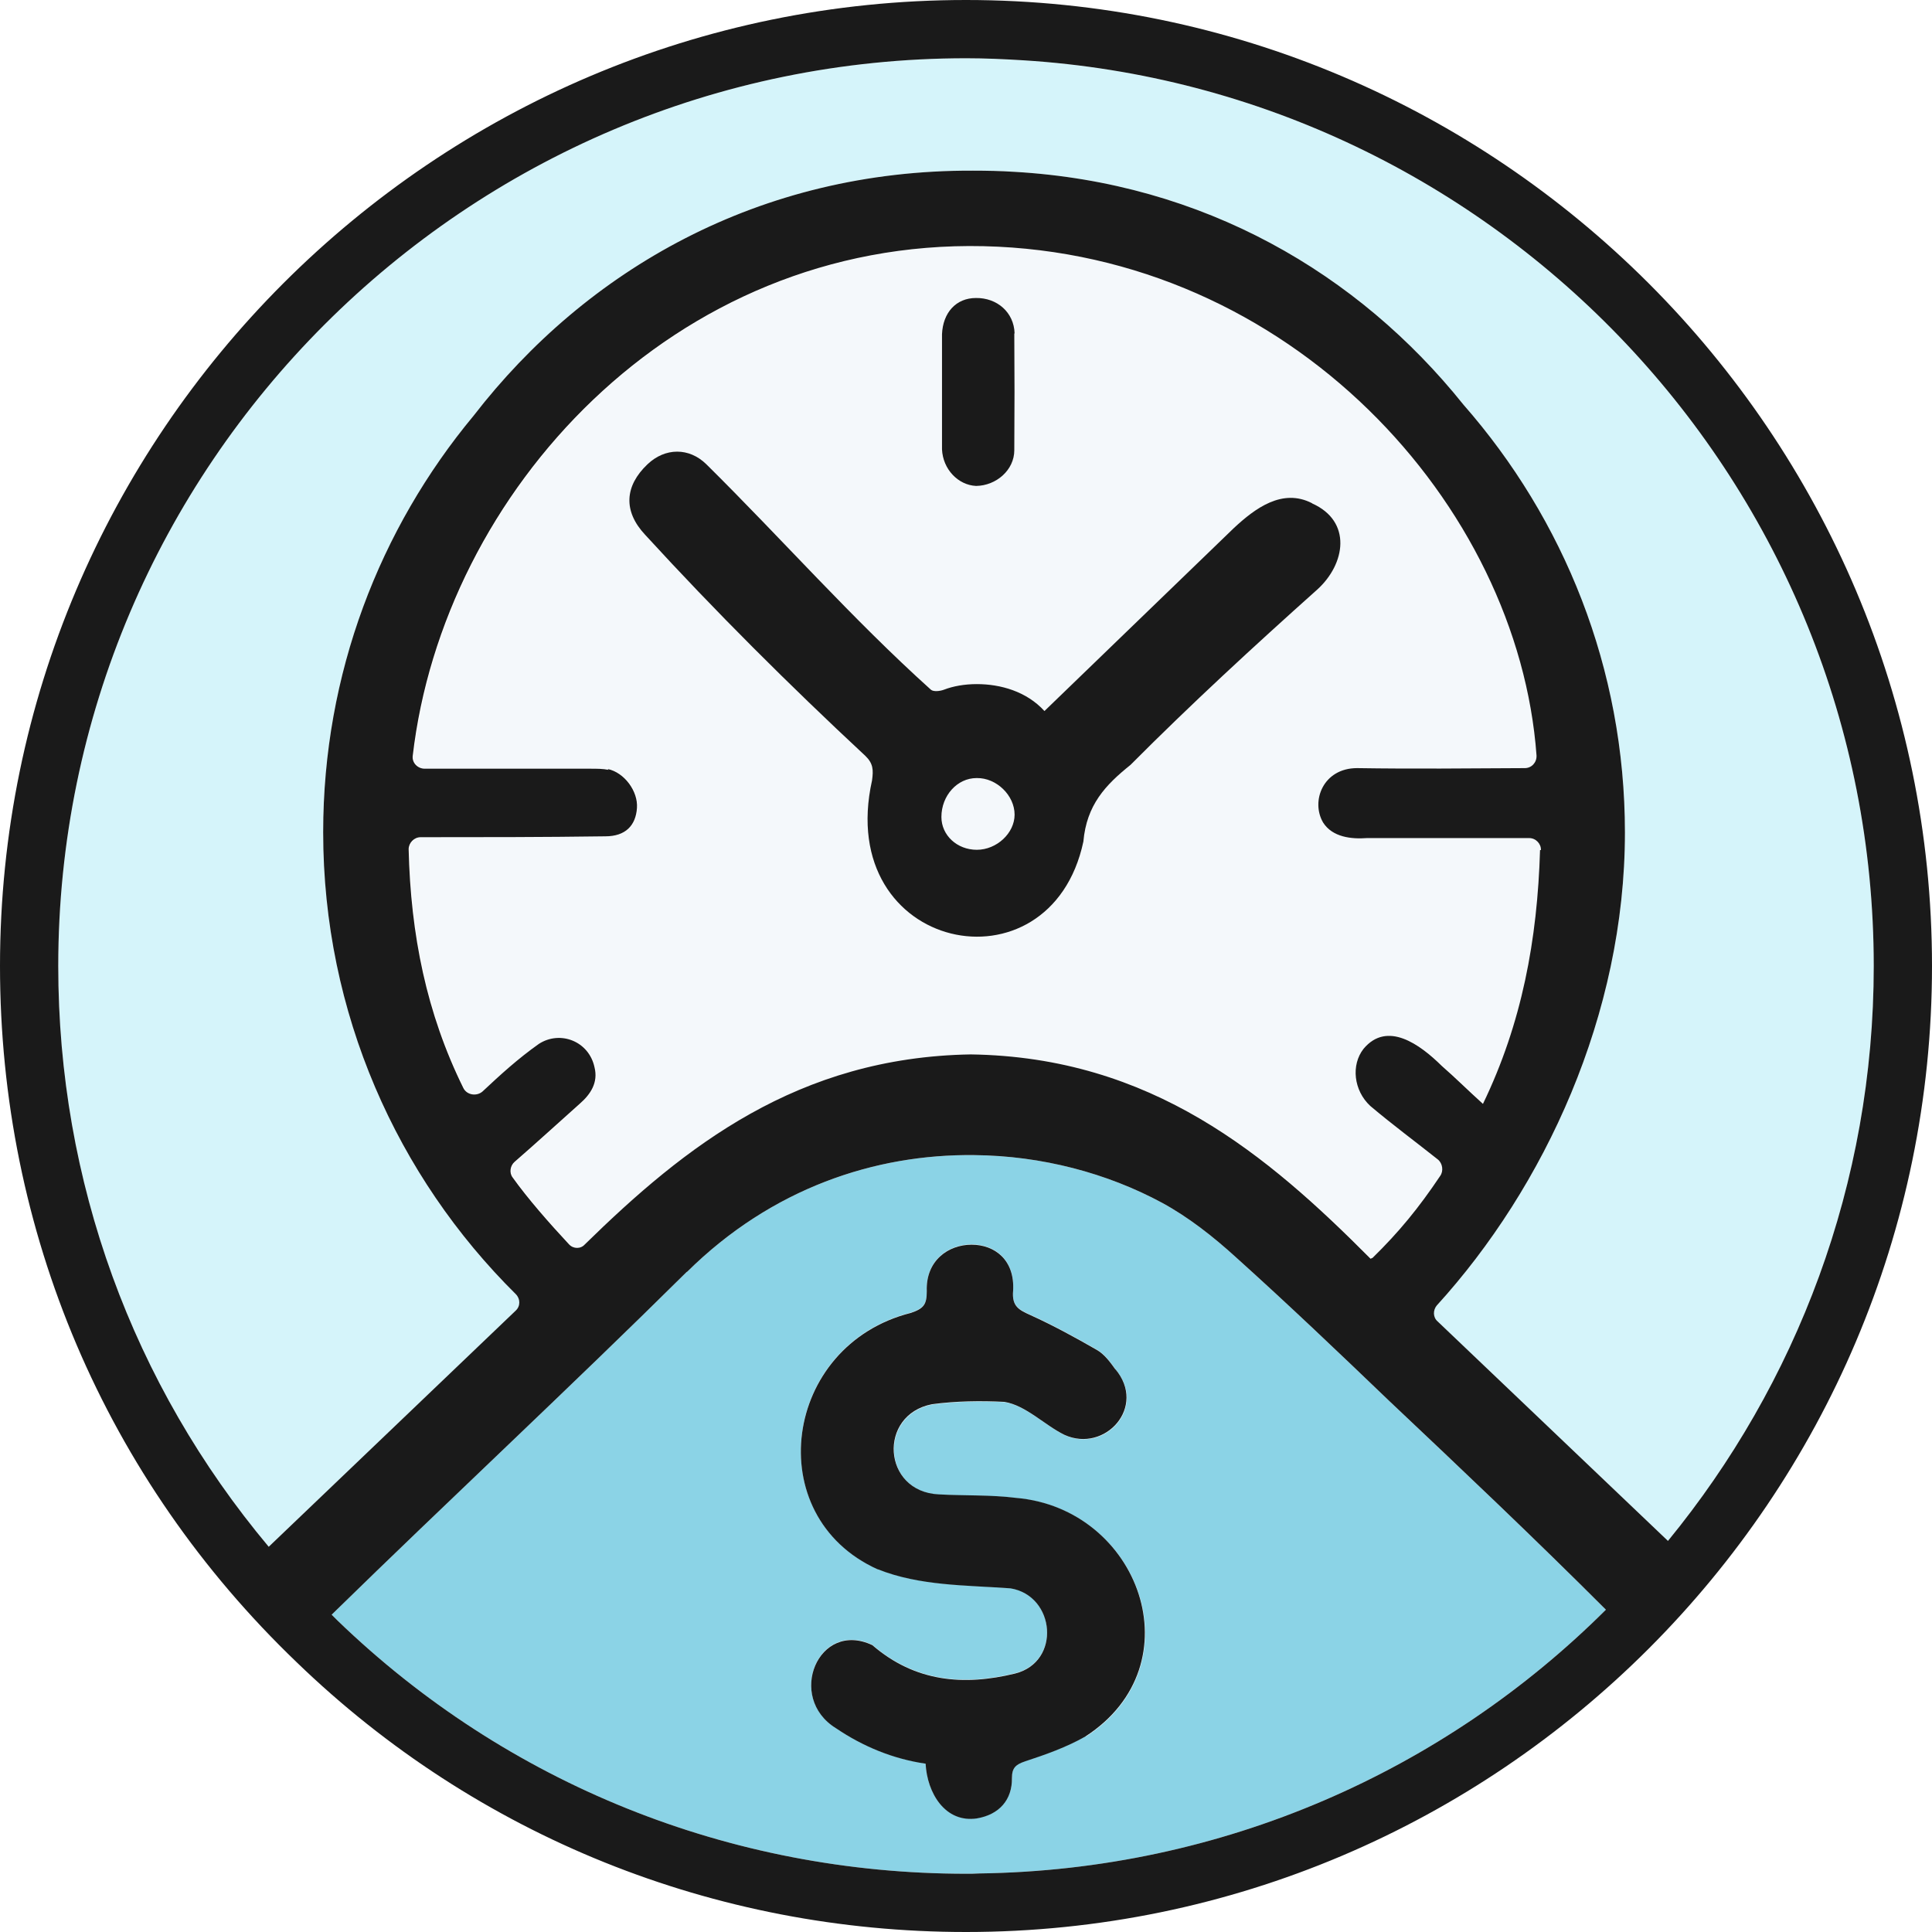
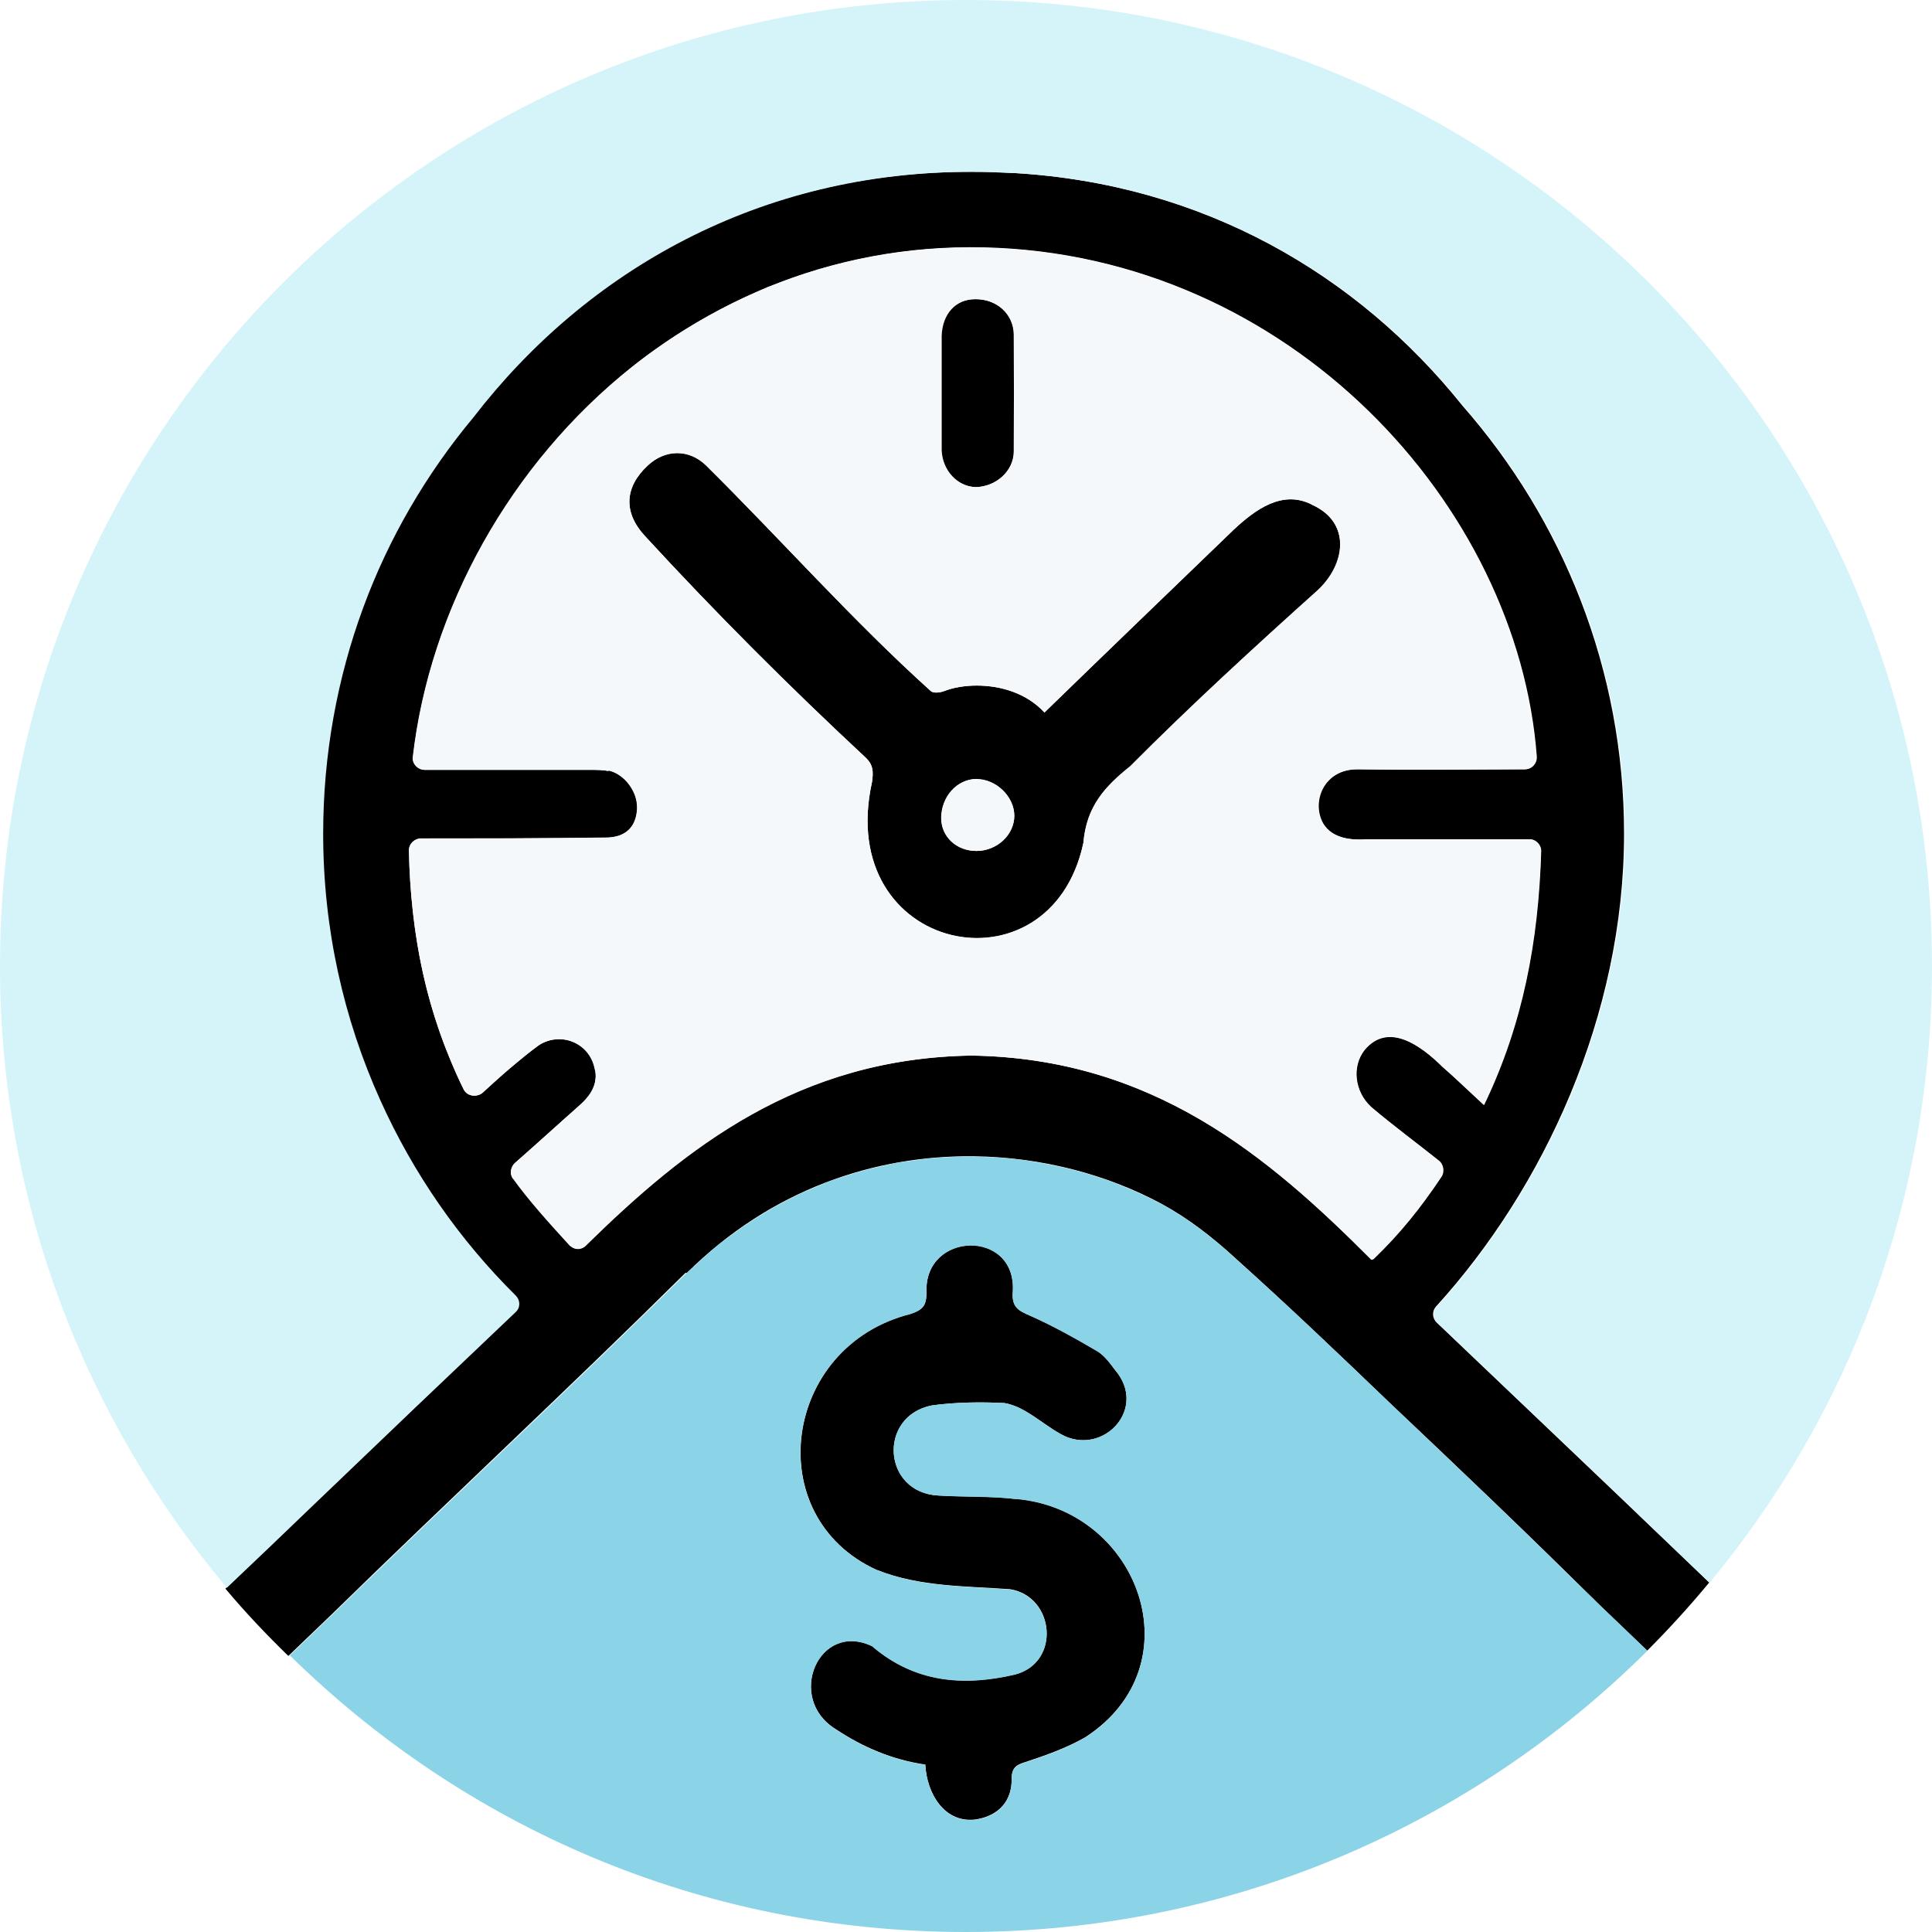
<svg xmlns="http://www.w3.org/2000/svg" id="b" viewBox="0 0 66 66">
  <defs>
-     <style>.f{fill:#d5f4fa;}.f,.g,.h,.i{stroke-width:0px;}.g{fill:#1a1a1a;}.h{fill:#f4f8fb;}.i{fill:#8bd3e6;}</style>
+     <style>.f{fill:#d5f4fa;}.f,.g,.h,.i{stroke-width:0px;}.g{fill:#f4f8fb;}.h{fill:#000;}.i{fill:#8bd3e6;}</style>
  </defs>
  <g id="c">
    <g id="d">
-       <path class="i" d="M47.46,47.86c-1.73-1.66-3.46-3.31-5.25-4.92-.77-.7-1.61-1.36-2.51-1.85-1.87-1.01-4.11-1.61-6.42-1.63-3.38-.04-6.92,1.13-9.81,3.99h-.01c-4.05,4.01-8.09,7.76-12.13,11.71l.2.2c5.78,5.58,13.41,8.65,21.48,8.65.15,0,.28,0,.43-.01,8.35-.11,15.91-3.52,21.42-9.01-2.42-2.42-4.9-4.77-7.39-7.12ZM37.08,59.31c-.65.37-1.36.62-2.06.85-.33.11-.45.23-.45.57.01.74-.43,1.25-1.2,1.38-1.09.16-1.7-.88-1.75-1.87-1.1-.16-2.13-.58-3.06-1.21-1.71-1.05-.6-3.71,1.24-2.84,1.46,1.26,3.12,1.4,4.88.97,1.58-.4,1.37-2.66-.16-2.91-1.52-.11-3.1-.08-4.53-.65h-.01c-4.03-1.82-3.23-7.66,1.14-8.76.44-.15.54-.29.54-.74-.04-1.05.74-1.59,1.53-1.59s1.48.52,1.42,1.57c-.05.54.2.66.6.84.77.35,1.52.76,2.25,1.18.27.15.47.43.65.68,1.09,1.29-.35,2.87-1.73,2.25-.68-.33-1.32-1.01-2.06-1.13-.81-.04-1.65-.03-2.47.08-1.86.36-1.7,2.99.23,3.08.88.05,1.77.01,2.64.12,4.21.36,6.17,5.69,2.37,8.15Z" />
-       <path class="h" d="M33.37,26.58c.66-.01,1.29.58,1.29,1.25,0,.62-.6,1.2-1.29,1.2s-1.21-.49-1.21-1.12c0-.73.53-1.33,1.2-1.34h.01Z" />
-       <path class="h" d="M52.24,28.63c.23,0,.41.2.4.41-.09,3.06-.62,5.91-1.95,8.67-.51-.47-.94-.89-1.41-1.3-.74-.73-1.86-1.55-2.67-.58-.44.56-.35,1.42.23,1.95.77.65,1.53,1.21,2.31,1.83.16.13.2.39.08.56-.73,1.09-1.41,1.93-2.31,2.8l-.07.03c-3.52-3.54-7.47-6.88-13.66-6.98-5.91.09-9.77,3.14-13.18,6.49-.15.16-.4.16-.54,0-.66-.72-1.41-1.55-1.93-2.29-.12-.16-.08-.4.07-.53.76-.66,1.49-1.33,2.22-1.98.37-.33.64-.73.51-1.25-.19-.89-1.17-1.26-1.9-.8-.72.52-1.3,1.05-1.93,1.63-.2.17-.53.12-.65-.12-1.26-2.55-1.81-5.24-1.87-8.16,0-.21.19-.41.41-.41,2.13,0,4.19,0,6.31-.03.69,0,1.04-.37,1.08-.97.04-.57-.43-1.21-1-1.33l.03.03c-.2-.04-.41-.04-.62-.04h-5.66c-.24,0-.44-.2-.41-.44,1.04-8.98,8.89-17.65,19.5-17.41,10.47.24,18.26,8.84,18.89,17.4.01.24-.17.43-.4.43-1.91.01-3.83.03-5.73,0-1.16,0-1.58,1.13-1.16,1.86.32.51.96.57,1.5.53h5.54ZM45,20.13c.97-.88,1.18-2.33-.17-2.94-1.01-.52-1.94.17-2.67.85-2.15,2.07-4.31,4.15-6.47,6.25-.61-.66-1.5-.92-2.31-.92-.41,0-.81.07-1.12.19-.13.05-.36.08-.45,0-2.68-2.42-5.09-5.14-7.67-7.7-.58-.58-1.41-.57-2.01,0-.78.73-.84,1.59-.08,2.41,2.41,2.62,4.92,5.13,7.52,7.55.27.25.28.48.23.84-1.3,5.86,6.09,7.39,7.22,2.09.11-1.25.74-1.93,1.61-2.62,2.06-2.07,4.21-4.05,6.38-5.99ZM34.65,15.38c.01-1.33.01-2.66,0-3.99-.01-.72-.6-1.22-1.32-1.21-.68,0-1.13.49-1.16,1.24v3.93c.03.68.54,1.22,1.16,1.25h.01c.68-.01,1.3-.54,1.3-1.22Z" />
-       <path class="f" d="M34.95,2.06c-.65-.04-1.3-.07-1.95-.07C15.91,1.99,1.99,15.91,1.99,33c0,7.36,2.54,14.29,7.19,19.84l8.44-8.07c.16-.15.16-.4,0-.56-4.05-4.01-6.58-9.6-6.58-15.78,0-5.41,1.93-10.37,5.14-14.23,3.85-4.98,9.76-8.4,17.06-8.37.47,0,.94.01,1.41.04,6.47.37,11.75,3.47,15.34,7.95,3.43,3.91,5.52,9.01,5.52,14.62,0,6.22-2.75,12.12-6.43,16.16-.13.16-.13.4.03.54l7.87,7.5c4.39-5.36,7.03-12.19,7.03-19.64,0-16.44-12.87-29.93-29.05-30.94Z" />
+       <path class="h" d="M34.71,51.21c-.88-.11-1.77-.07-2.64-.12-1.93-.09-2.09-2.72-.23-3.08.82-.11,1.66-.12,2.47-.08.74.12,1.38.8,2.06,1.13,1.38.62,2.82-.96,1.73-2.25-.19-.25-.39-.53-.65-.68-.73-.43-1.48-.84-2.25-1.18-.4-.17-.65-.29-.6-.84.12-2.14-3.03-2.05-2.95.03,0,.45-.11.6-.54.74-4.37,1.1-5.17,6.94-1.14,8.76h.01c1.44.57,3.02.54,4.53.65,1.52.25,1.74,2.5.16,2.91-1.76.41-3.42.28-4.88-.97-1.83-.86-2.95,1.79-1.24,2.84.93.62,1.95,1.05,3.06,1.21.05,1,.67,2.03,1.75,1.87.77-.13,1.21-.64,1.2-1.38,0-.35.12-.47.45-.57.7-.23,1.41-.48,2.06-.85,3.8-2.46,1.85-7.79-2.37-8.15Z" />
+       <path class="h" d="M33.32,16.64h.01c.68-.01,1.3-.54,1.3-1.22.01-1.33.01-2.66,0-3.99-.01-.72-.6-1.22-1.32-1.21-.68,0-1.13.49-1.16,1.24v3.93c.03.68.54,1.22,1.16,1.25Z" />
+       <path class="h" d="M44.82,17.24c-1.01-.52-1.94.17-2.67.85-2.15,2.07-4.31,4.15-6.47,6.25-.61-.66-1.5-.92-2.31-.92-.41,0-.81.07-1.12.19-.13.05-.36.08-.45,0-2.68-2.42-5.09-5.14-7.67-7.7-.58-.58-1.41-.57-2.01,0-.78.73-.84,1.59-.08,2.41,2.41,2.62,4.92,5.13,7.52,7.55.27.25.28.48.23.84-1.3,5.86,6.09,7.39,7.22,2.09.11-1.25.74-1.93,1.61-2.62,2.06-2.07,4.21-4.05,6.38-5.99.97-.88,1.18-2.33-.17-2.94ZM33.36,29.07c-.68,0-1.21-.49-1.21-1.12,0-.73.53-1.33,1.2-1.34h.01c.66,0,1.29.6,1.29,1.26,0,.62-.6,1.2-1.29,1.2Z" />
+       <path class="h" d="M23.45,43.49h.01c2.88-2.86,6.43-4.03,9.81-3.99,2.31.03,4.55.62,6.42,1.63.9.49,1.74,1.14,2.51,1.85,1.79,1.61,3.52,3.26,5.25,4.92,2.41,2.28,4.82,4.57,7.17,6.91l1.65,1.58c.74-.74,1.45-1.52,2.12-2.33l-3.18-3.04h0s-6.13-5.84-6.13-5.84c-.16-.15-.16-.39-.03-.54,3.68-4.04,6.43-9.94,6.43-16.16,0-5.61-2.09-10.71-5.52-14.62-3.59-4.48-8.86-7.58-15.34-7.95-.47-.03-.94-.04-1.41-.04-7.31-.03-13.21,3.39-17.06,8.37-3.22,3.87-5.14,8.82-5.14,14.23,0,6.18,2.53,11.76,6.58,15.78.16.16.16.41,0,.56l-8.44,8.07h0s-1.45,1.39-1.45,1.39c.67.8,1.39,1.56,2.15,2.3l1.46-1.4c4.03-3.94,8.06-7.68,12.11-11.69ZM17.52,40.26c-.12-.16-.08-.4.07-.53.76-.66,1.49-1.33,2.22-1.98.37-.33.64-.73.51-1.25-.19-.89-1.17-1.26-1.9-.8-.72.52-1.3,1.05-1.93,1.63-.2.17-.53.12-.65-.12-1.26-2.55-1.81-5.24-1.87-8.16,0-.21.19-.41.41-.41,2.13,0,4.19,0,6.31-.03.69,0,1.04-.37,1.08-.97.04-.57-.43-1.21-1-1.33l.03.03c-.2-.04-.41-.04-.62-.04h-5.66c-.24,0-.44-.2-.41-.44,1.04-8.98,8.89-17.65,19.5-17.41,10.47.24,18.26,8.84,18.89,17.4.01.24-.17.43-.4.43-1.91.01-3.83.03-5.73,0-1.16,0-1.58,1.13-1.16,1.86.32.51.96.57,1.5.53h5.54c.23,0,.41.2.4.41-.09,3.06-.62,5.91-1.95,8.67-.51-.47-.94-.89-1.41-1.3-.74-.73-1.86-1.55-2.67-.58-.44.56-.35,1.42.23,1.95.77.65,1.53,1.21,2.31,1.83.16.13.2.39.08.56-.73,1.09-1.41,1.93-2.31,2.8l-.07.03c-3.52-3.54-7.47-6.88-13.66-6.98-5.91.09-9.77,3.14-13.18,6.49-.15.16-.4.16-.54,0-.66-.72-1.41-1.55-1.93-2.29Z" />
    </g>
    <g id="e">
-       <path class="g" d="M33,0c18.19,0,33,14.81,33,33s-14.81,33-33,33c-8.59,0-16.71-3.27-22.86-9.21C3.6,50.52,0,42.06,0,33,0,14.81,14.81,0,33,0ZM56.98,52.64c4.39-5.36,7.03-12.19,7.03-19.64,0-16.44-12.87-29.93-29.05-30.94-.65-.04-1.3-.07-1.95-.07C15.91,1.99,1.99,15.91,1.99,33c0,7.36,2.54,14.29,7.19,19.84l8.44-8.07c.16-.15.16-.4,0-.56-4.05-4.01-6.58-9.6-6.58-15.78,0-5.41,1.93-10.37,5.14-14.23,3.85-4.98,9.76-8.4,17.06-8.37.47,0,.94.01,1.41.04,6.47.37,11.75,3.47,15.34,7.95,3.43,3.91,5.52,9.01,5.52,14.62,0,6.22-2.75,12.12-6.43,16.16-.13.16-.13.4.03.54l7.87,7.5ZM52.64,29.04c.01-.21-.17-.41-.4-.41h-5.54c-.54.04-1.18-.03-1.5-.53-.43-.73,0-1.86,1.16-1.86,1.9.03,3.81.01,5.73,0,.23,0,.41-.19.4-.43-.62-8.56-8.41-17.16-18.89-17.4-10.61-.24-18.46,8.43-19.5,17.41-.03.24.17.44.41.44h5.66c.21,0,.43,0,.62.04l-.03-.03c.57.12,1.04.76,1,1.33-.04.6-.39.97-1.08.97-2.13.03-4.19.03-6.31.03-.23,0-.41.2-.41.41.07,2.92.61,5.61,1.87,8.16.12.24.45.29.65.12.62-.58,1.21-1.12,1.93-1.63.73-.47,1.71-.09,1.9.8.13.52-.13.92-.51,1.25-.73.65-1.46,1.32-2.22,1.98-.15.13-.19.37-.07.53.52.73,1.26,1.57,1.93,2.29.15.16.4.16.54,0,3.42-3.35,7.27-6.39,13.18-6.49,6.19.09,10.14,3.44,13.66,6.98l.07-.03c.9-.88,1.58-1.71,2.31-2.8.12-.17.08-.43-.08-.56-.78-.62-1.54-1.18-2.31-1.83-.57-.53-.66-1.4-.23-1.95.81-.97,1.93-.15,2.67.58.47.41.9.84,1.41,1.3,1.33-2.75,1.86-5.61,1.95-8.67ZM54.85,54.98c-2.42-2.42-4.9-4.77-7.39-7.12-1.73-1.66-3.46-3.31-5.25-4.92-.77-.7-1.61-1.36-2.51-1.85-1.87-1.01-4.11-1.61-6.42-1.63-3.38-.04-6.92,1.13-9.81,3.99h-.01c-4.05,4.01-8.09,7.76-12.13,11.71l.2.2c5.78,5.58,13.41,8.65,21.48,8.65.15,0,.28,0,.43-.01,8.35-.11,15.91-3.52,21.42-9.01Z" />
-       <path class="g" d="M44.83,17.2c1.36.61,1.14,2.06.17,2.94-2.17,1.94-4.32,3.92-6.38,5.99-.86.69-1.5,1.37-1.61,2.62-1.13,5.3-8.52,3.77-7.22-2.09.05-.36.04-.58-.23-.84-2.6-2.42-5.12-4.93-7.52-7.55-.76-.81-.7-1.67.08-2.41.6-.57,1.42-.58,2.01,0,2.58,2.55,4.98,5.28,7.67,7.7.09.08.32.05.45,0,.31-.12.7-.19,1.12-.19.81,0,1.7.25,2.31.92,2.17-2.1,4.32-4.17,6.47-6.25.73-.68,1.66-1.37,2.67-.85ZM34.66,27.83c0-.66-.62-1.26-1.29-1.25h-.01c-.66,0-1.2.6-1.2,1.33,0,.62.53,1.12,1.21,1.12s1.29-.57,1.29-1.2Z" />
-       <path class="g" d="M38.1,46.77c1.09,1.29-.35,2.87-1.73,2.25-.68-.33-1.32-1.01-2.06-1.13-.81-.04-1.65-.03-2.47.08-1.86.36-1.7,2.99.23,3.08.88.05,1.77.01,2.64.12,4.21.36,6.17,5.69,2.37,8.15-.65.37-1.36.62-2.06.85-.33.11-.45.23-.45.57.01.74-.43,1.25-1.2,1.38-1.09.16-1.7-.88-1.75-1.87-1.1-.16-2.13-.58-3.06-1.21-1.71-1.05-.6-3.71,1.24-2.84,1.46,1.26,3.12,1.4,4.88.97,1.58-.4,1.37-2.66-.16-2.91-1.52-.11-3.1-.08-4.53-.65h-.01c-4.03-1.82-3.23-7.66,1.14-8.76.44-.15.54-.29.54-.74-.04-1.05.74-1.59,1.53-1.59s1.48.52,1.42,1.57c-.05.54.2.66.6.84.77.35,1.52.76,2.25,1.18.27.15.47.43.65.68Z" />
-       <path class="g" d="M34.65,11.39c.01,1.33.01,2.66,0,3.99,0,.68-.62,1.21-1.3,1.22h-.01c-.61-.03-1.13-.57-1.16-1.25v-3.93c.03-.74.48-1.24,1.16-1.24.72-.01,1.3.49,1.32,1.21Z" />
+       <path class="g" d="M33.36,26.63c.67-.02,1.29.58,1.29,1.24s-.59,1.2-1.29,1.2-1.2-.49-1.2-1.12c0-.73.53-1.32,1.19-1.34v.02Z" />
+       <path class="f" d="M10.42,51.69l-.02.02-1.22,1.17-1.43,1.36C2.92,48.5,0,41.09,0,33,0,14.77,14.77,0,33,0s33,14.77,33,33c0,8.01-2.85,15.35-7.6,21.07l-2.46-2.36h0s-.02-.03-.02-.03l-.55-.52-.14-.14-6.13-5.83c-.08-.08-.12-.18-.12-.28s.03-.19.1-.27c3.67-4.03,6.43-9.93,6.43-16.15h0c0-5.62-2.09-10.72-5.52-14.63-3.59-4.48-8.86-7.57-15.34-7.95h-.12c-.42-.02-.86-.04-1.28-.04-7.31-.02-13.22,3.39-17.07,8.38-1.61,1.93-2.9,4.13-3.78,6.53s-1.36,5-1.36,7.7h0c0,3.25.7,6.33,1.95,9.1,1.13,2.51,2.7,4.77,4.63,6.68.16.16.16.41,0,.56l-3.48,3.31-3.72,3.56Z" />
+       <path class="i" d="M29.98,53.64c1.43.58,3.01.55,4.53.66,1.52.25,1.74,2.5.16,2.91-1.76.41-3.42.28-4.88-.97-1.83-.87-2.95,1.79-1.24,2.84.93.62,1.96,1.05,3.06,1.21.05,1,.67,2.03,1.75,1.87.78-.13,1.21-.63,1.2-1.38,0-.34.12-.46.45-.57.71-.23,1.41-.48,2.06-.85,3.8-2.46,1.85-7.79-2.36-8.15-.88-.1-1.77-.06-2.65-.12-1.92-.09-2.08-2.72-.22-3.08.82-.11,1.66-.12,2.47-.08.74.12,1.38.8,2.06,1.13,1.38.62,2.82-.96,1.73-2.25-.19-.25-.39-.53-.66-.67-.73-.43-1.47-.84-2.24-1.19-.4-.17-.65-.29-.6-.83.12-2.14-3.03-2.05-2.95.02,0,.45-.11.6-.54.75-4.38,1.1-5.17,6.93-1.15,8.75h.02ZM54.63,54.81l1.65,1.58c-5.97,5.94-14.2,9.61-23.28,9.61s-17.15-3.61-23.1-9.45l1.44-1.38c.78-.76,1.57-1.52,2.35-2.27.54-.52,1.08-1.04,1.62-1.55.01-.02.03-.04.05-.05,1.59-1.52,3.17-3.03,4.76-4.56.11-.11.22-.22.33-.32,1-.97,2-1.94,3-2.93h.01c.11-.11.23-.2.34-.31.22-.2.43-.4.65-.58.18-.15.37-.28.55-.42.17-.12.34-.25.51-.36.2-.14.4-.26.6-.38.16-.1.33-.2.5-.29.2-.11.41-.22.62-.32.16-.08.33-.15.5-.22.21-.09.43-.19.64-.27.16-.06.33-.1.49-.16.43-.14.87-.26,1.3-.35.15-.03.29-.07.44-.1.21-.04.43-.06.65-.09.18-.03.35-.05.52-.07.22-.02.44-.03.66-.04.17-.01.34-.02.51-.02.19,0,.38,0,.57.01.46.01.92.04,1.37.1.13.01.26.04.4.06.36.06.72.13,1.07.21.15.03.3.07.44.11.42.11.83.24,1.24.39.15.06.29.12.44.18.36.15.72.31,1.06.49.05.03.11.05.16.08.9.49,1.74,1.14,2.51,1.85,1.8,1.6,3.52,3.25,5.25,4.91,2.1,1.99,4.19,3.98,6.25,6.01.01,0,.01.01.01.01.31.3.62.59.92.89Z" />
+       <path class="g" d="M33.36,23.42c-.41,0-.81.07-1.11.19-.13.05-.36.08-.45,0-2.69-2.42-5.09-5.15-7.67-7.7-.59-.58-1.41-.57-2.01,0-.78.73-.84,1.6-.08,2.41,2.41,2.62,4.92,5.13,7.52,7.55.27.25.28.48.23.84-1.3,5.86,6.09,7.38,7.22,2.08.1-1.25.74-1.93,1.6-2.62,2.06-2.07,4.22-4.05,6.38-5.99.97-.88,1.19-2.33-.17-2.94-1.01-.52-1.94.17-2.67.85-2.15,2.08-4.31,4.15-6.47,6.25-.61-.67-1.5-.92-2.32-.92ZM34.64,11.43c0-.71-.6-1.22-1.32-1.21-.67,0-1.12.5-1.15,1.24v3.93c.03.68.54,1.23,1.15,1.25h.02c.68-.01,1.3-.54,1.3-1.22.01-1.33.01-2.66,0-3.99ZM19.45,42.54c-.66-.72-1.41-1.55-1.93-2.28-.06-.09-.08-.21-.05-.31.02-.08.06-.16.12-.22.76-.67,1.48-1.33,2.22-1.98.28-.25.5-.54.53-.89.02-.11.01-.23-.03-.36-.18-.89-1.17-1.27-1.9-.8-.26.19-.5.39-.74.59-.4.33-.79.67-1.19,1.04-.03.03-.06.04-.1.06-.14.06-.3.05-.42-.03-.05-.04-.09-.08-.12-.14-.2-.4-.37-.8-.53-1.2-.65-1.6-1.04-3.27-1.22-5.01-.07-.64-.11-1.29-.12-1.95-.01-.23.18-.41.4-.41,2.13,0,4.19-.01,6.32-.03.69,0,1.03-.37,1.07-.97h0v-.08c0-.55-.44-1.14-.99-1.25l.02.02c-.2-.04-.41-.04-.62-.04h-5.66c-.11,0-.21-.04-.28-.11-.09-.08-.15-.2-.13-.33.58-5.05,3.32-10.01,7.49-13.33,1.31-1.04,2.77-1.91,4.34-2.59.1-.04.19-.09.29-.13l.24-.09c2.18-.85,4.57-1.32,7.13-1.26,9.88.22,17.36,7.88,18.71,15.94.08.48.14.97.18,1.45.01.24-.18.43-.4.43-1.92.01-3.83.02-5.73,0-.87,0-1.32.63-1.32,1.26,0,.21.06.42.16.6.32.51.96.57,1.51.53h5.54c.17,0,.31.11.37.26.02.04.03.1.03.15-.05,1.52-.21,2.99-.51,4.42-.26,1.2-.63,2.37-1.12,3.52-.11.24-.21.48-.33.72-.5-.46-.94-.89-1.41-1.3-.74-.73-1.86-1.55-2.67-.58-.22.28-.3.63-.26.99.04.35.2.7.49.97.77.65,1.52,1.2,2.31,1.83.12.1.17.27.14.42-.01.04-.03.09-.06.13-.73,1.09-1.41,1.93-2.31,2.81l-.07.02c-3.52-3.53-7.47-6.88-13.66-6.97-5.92.09-9.77,3.13-13.19,6.48-.03.04-.07.07-.12.09-.12.05-.26.03-.37-.05-.02-.01-.04-.02-.05-.04Z" />
    </g>
  </g>
</svg>
